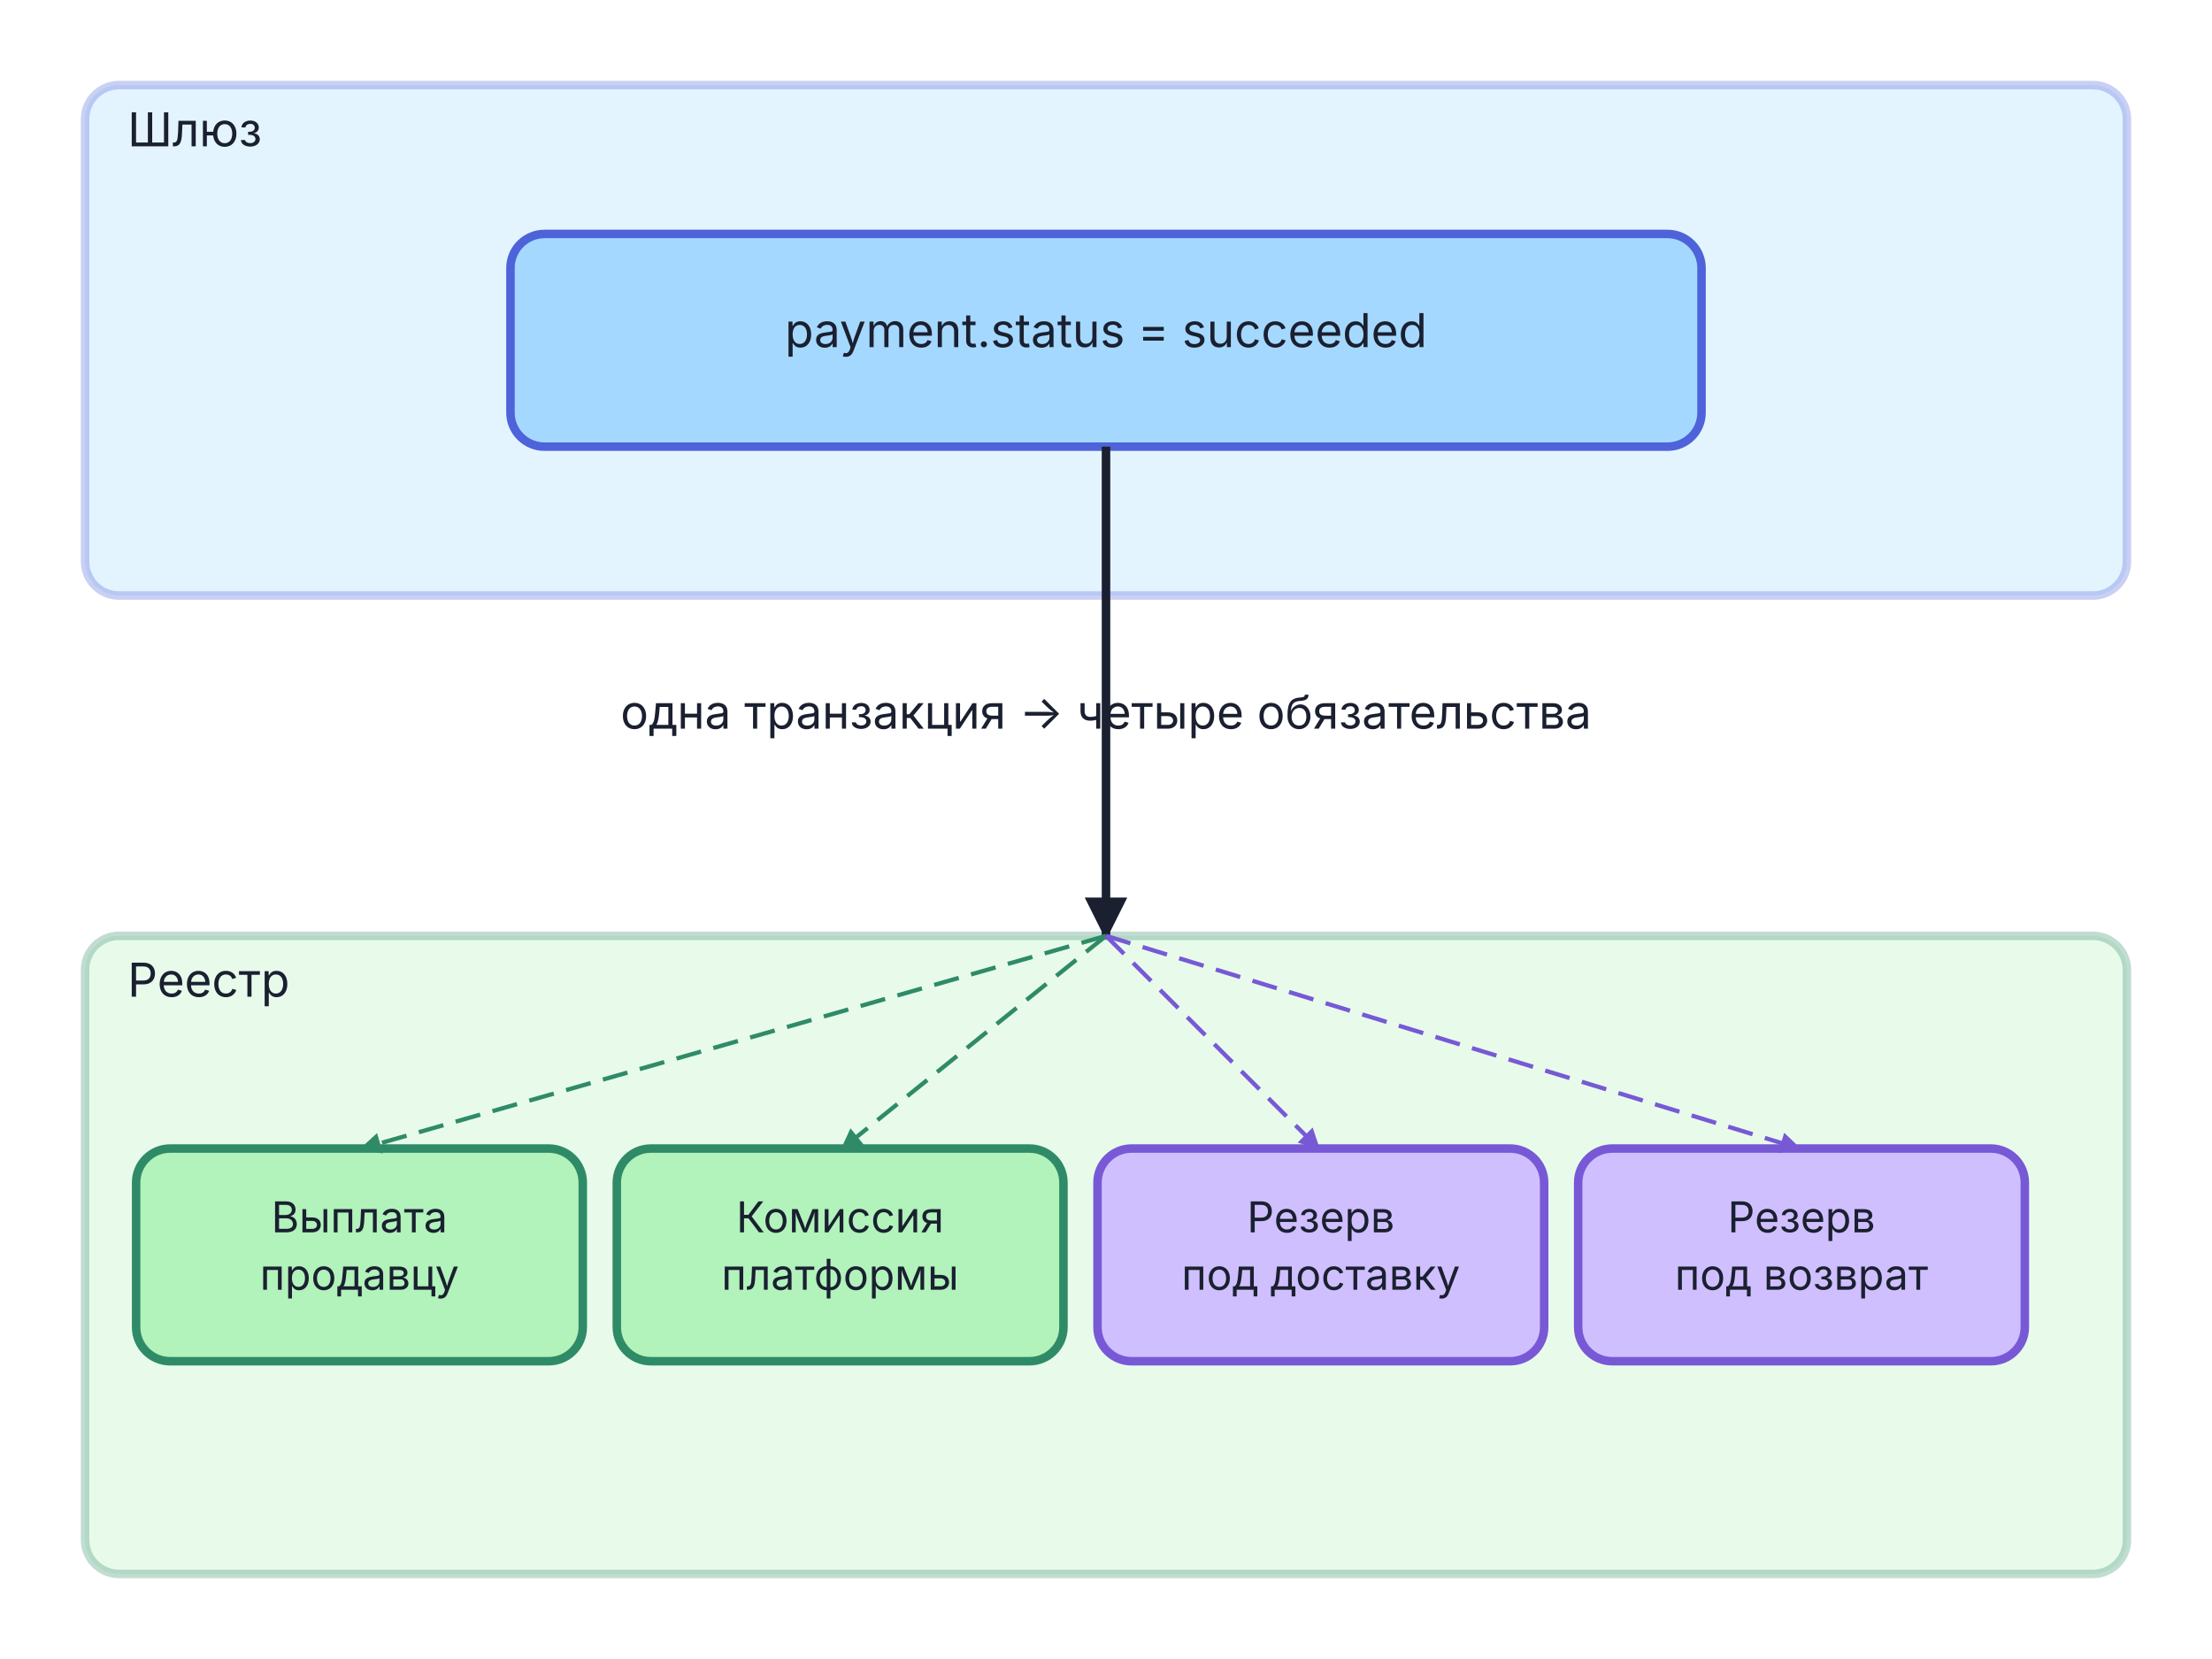
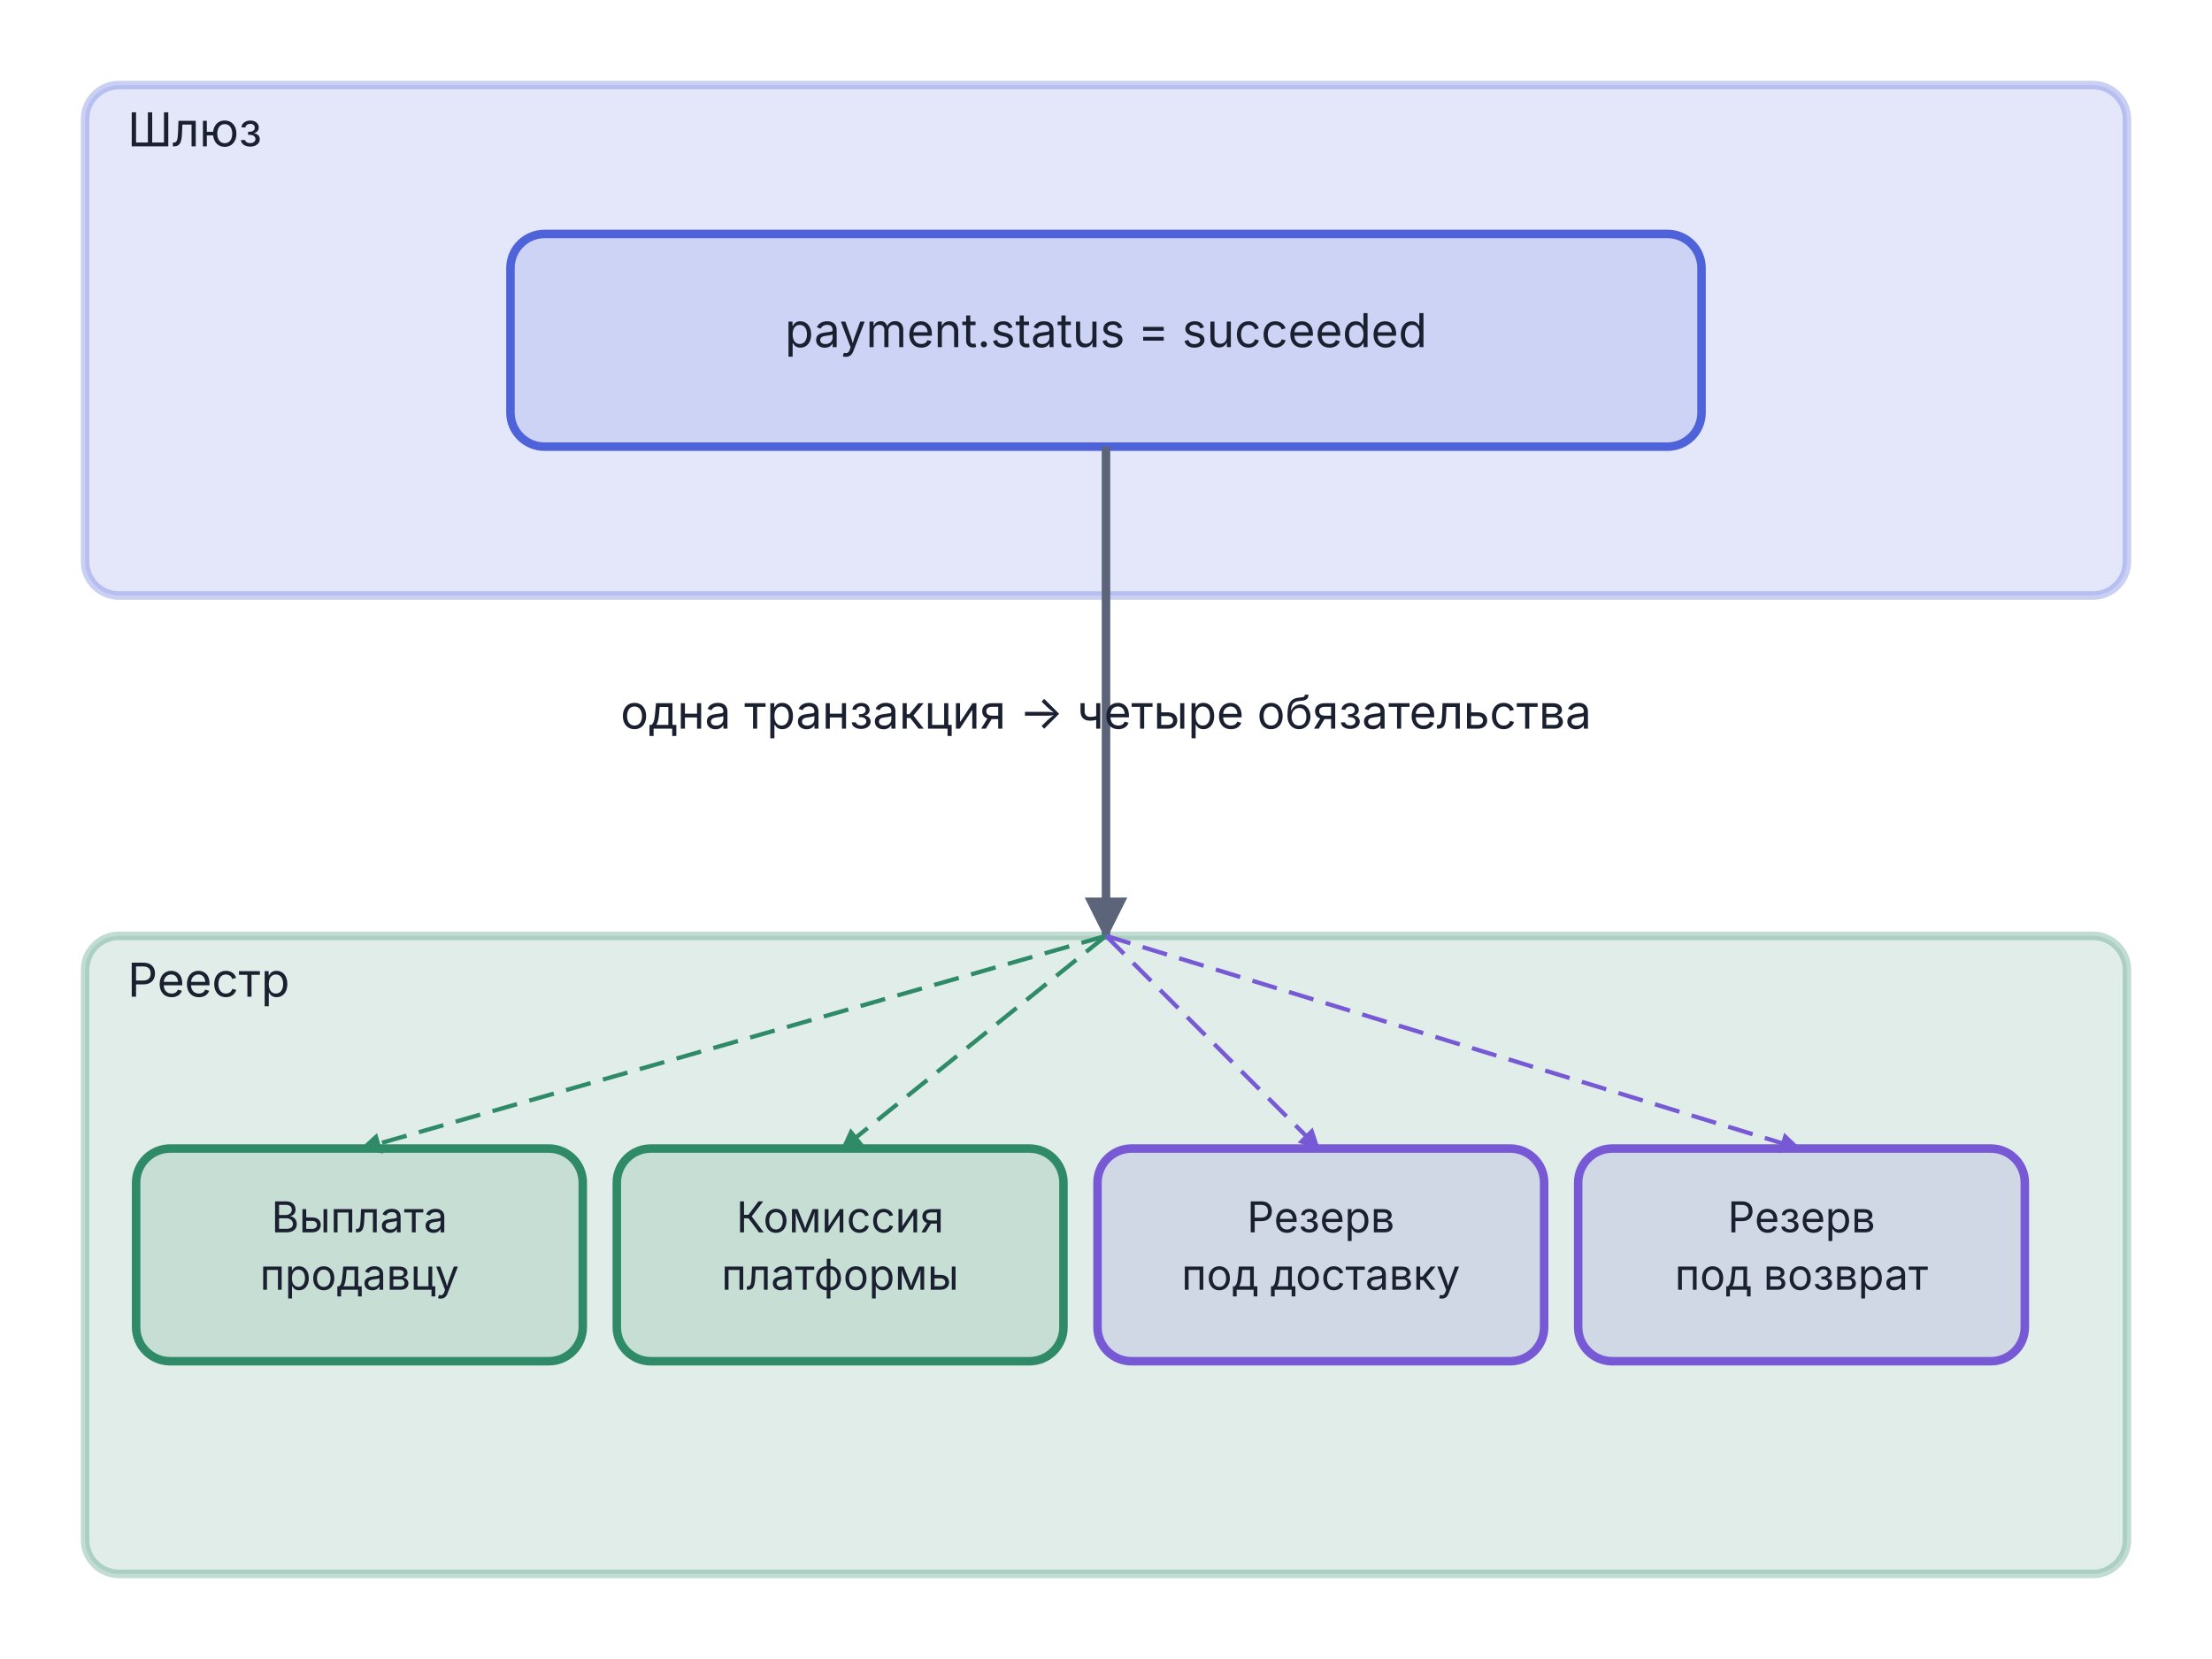
<svg xmlns="http://www.w3.org/2000/svg" viewBox="0 0 520 390" width="520" height="390">
  <defs>
-     <marker id="arr-1e1e1e" viewBox="0 0 10 10" refX="9" refY="5" markerWidth="5" markerHeight="5" orient="auto">
-       <path d="M0,0 L10,5 L0,10 Z" fill="#1A2030" />
+     <marker id="arr-Muted" viewBox="0 0 10 10" refX="9" refY="5" markerWidth="5" markerHeight="5" orient="auto">
+       <path d="M0,0 L10,5 L0,10 Z" fill="#5C647A" />
    </marker>
-     <marker id="arr-1e1e1e-s" viewBox="0 0 10 10" refX="1" refY="5" markerWidth="5" markerHeight="5" orient="auto">
-       <path d="M10,0 L0,5 L10,10 Z" fill="#1A2030" />
-     </marker>
-     <marker id="arr-22c55e" viewBox="0 0 10 10" refX="9" refY="5" markerWidth="5" markerHeight="5" orient="auto">
+     <marker id="arr-Good" viewBox="0 0 10 10" refX="9" refY="5" markerWidth="5" markerHeight="5" orient="auto">
      <path d="M0,0 L10,5 L0,10 Z" fill="#2F8B67" />
    </marker>
-     <marker id="arr-22c55e-s" viewBox="0 0 10 10" refX="1" refY="5" markerWidth="5" markerHeight="5" orient="auto">
-       <path d="M10,0 L0,5 L10,10 Z" fill="#2F8B67" />
-     </marker>
-     <marker id="arr-8b5cf6" viewBox="0 0 10 10" refX="9" refY="5" markerWidth="5" markerHeight="5" orient="auto">
+     <marker id="arr-AccentB" viewBox="0 0 10 10" refX="9" refY="5" markerWidth="5" markerHeight="5" orient="auto">
      <path d="M0,0 L10,5 L0,10 Z" fill="#7759D6" />
    </marker>
-     <marker id="arr-8b5cf6-s" viewBox="0 0 10 10" refX="1" refY="5" markerWidth="5" markerHeight="5" orient="auto">
-       <path d="M10,0 L0,5 L10,10 Z" fill="#7759D6" />
-     </marker>
  </defs>
-   <rect x="20.0" y="20.0" width="480" height="120" rx="8" fill="#a5d8ff" fill-opacity="0.30" stroke="#4E63D9" stroke-opacity="0.30" stroke-width="2" />
+   <rect x="20.0" y="20.0" width="480" height="120" rx="8" fill="#4E63D9" fill-opacity="0.15" stroke="#4E63D9" stroke-opacity="0.30" stroke-width="2" />
  <text x="30.0" y="34.4" text-anchor="start" font-family="Inter, -apple-system, BlinkMacSystemFont, 'Helvetica Neue', Arial, sans-serif" font-size="11" fill="#1A2030">Шлюз</text>
-   <rect x="120.0" y="55.0" width="280" height="50" rx="8" fill="#a5d8ff" stroke="#4E63D9" stroke-width="2" />
+   <rect x="120.0" y="55.0" width="280" height="50" rx="8" fill="#4E63D9" fill-opacity="0.15" stroke="#4E63D9" stroke-width="2" />
  <text x="260.0" y="81.6" text-anchor="middle" font-family="Inter, -apple-system, BlinkMacSystemFont, 'Helvetica Neue', Arial, sans-serif" font-size="11.0" font-weight="normal" fill="#1A2030">payment.status = succeeded</text>
-   <rect x="20.0" y="220.0" width="480" height="150" rx="8" fill="#b2f2bb" fill-opacity="0.30" stroke="#2F8B67" stroke-opacity="0.30" stroke-width="2" />
+   <rect x="20.0" y="220.0" width="480" height="150" rx="8" fill="#2F8B67" fill-opacity="0.15" stroke="#2F8B67" stroke-opacity="0.30" stroke-width="2" />
  <text x="30.0" y="234.3" text-anchor="start" font-family="Inter, -apple-system, BlinkMacSystemFont, 'Helvetica Neue', Arial, sans-serif" font-size="11" fill="#1A2030">Реестр</text>
-   <rect x="32.0" y="270.0" width="105" height="50" rx="8" fill="#b2f2bb" stroke="#2F8B67" stroke-width="2" />
+   <rect x="32.0" y="270.0" width="105" height="50" rx="8" fill="#2F8B67" fill-opacity="0.15" stroke="#2F8B67" stroke-width="2" />
  <text x="84.5" y="289.7" text-anchor="middle" font-family="Inter, -apple-system, BlinkMacSystemFont, 'Helvetica Neue', Arial, sans-serif" font-size="10.0" font-weight="normal" fill="#1A2030">Выплата</text>
  <text x="84.5" y="303.2" text-anchor="middle" font-family="Inter, -apple-system, BlinkMacSystemFont, 'Helvetica Neue', Arial, sans-serif" font-size="10.0" font-weight="normal" fill="#1A2030">продавцу</text>
-   <rect x="145.0" y="270.0" width="105" height="50" rx="8" fill="#b2f2bb" stroke="#2F8B67" stroke-width="2" />
+   <rect x="145.0" y="270.0" width="105" height="50" rx="8" fill="#2F8B67" fill-opacity="0.15" stroke="#2F8B67" stroke-width="2" />
  <text x="197.5" y="289.7" text-anchor="middle" font-family="Inter, -apple-system, BlinkMacSystemFont, 'Helvetica Neue', Arial, sans-serif" font-size="10.0" font-weight="normal" fill="#1A2030">Комиссия</text>
  <text x="197.5" y="303.2" text-anchor="middle" font-family="Inter, -apple-system, BlinkMacSystemFont, 'Helvetica Neue', Arial, sans-serif" font-size="10.0" font-weight="normal" fill="#1A2030">платформы</text>
-   <rect x="258.0" y="270.0" width="105" height="50" rx="8" fill="#d0bfff" stroke="#7759D6" stroke-width="2" />
+   <rect x="258.0" y="270.0" width="105" height="50" rx="8" fill="#7759D6" fill-opacity="0.15" stroke="#7759D6" stroke-width="2" />
  <text x="310.5" y="289.7" text-anchor="middle" font-family="Inter, -apple-system, BlinkMacSystemFont, 'Helvetica Neue', Arial, sans-serif" font-size="10.0" font-weight="normal" fill="#1A2030">Резерв</text>
  <text x="310.5" y="303.2" text-anchor="middle" font-family="Inter, -apple-system, BlinkMacSystemFont, 'Helvetica Neue', Arial, sans-serif" font-size="10.0" font-weight="normal" fill="#1A2030">под доставку</text>
-   <rect x="371.0" y="270.0" width="105" height="50" rx="8" fill="#d0bfff" stroke="#7759D6" stroke-width="2" />
+   <rect x="371.0" y="270.0" width="105" height="50" rx="8" fill="#7759D6" fill-opacity="0.15" stroke="#7759D6" stroke-width="2" />
  <text x="423.5" y="289.7" text-anchor="middle" font-family="Inter, -apple-system, BlinkMacSystemFont, 'Helvetica Neue', Arial, sans-serif" font-size="10.0" font-weight="normal" fill="#1A2030">Резерв</text>
  <text x="423.5" y="303.2" text-anchor="middle" font-family="Inter, -apple-system, BlinkMacSystemFont, 'Helvetica Neue', Arial, sans-serif" font-size="10.0" font-weight="normal" fill="#1A2030">под возврат</text>
-   <line x1="260.0" y1="105.0" x2="260.0" y2="220.0" stroke="#1A2030" stroke-width="2" marker-end="url(#arr-1e1e1e)" />
+   <line x1="260.0" y1="105.0" x2="260.0" y2="220.0" stroke="#5C647A" stroke-width="2" marker-end="url(#arr-Muted)" />
  <text x="260.0" y="171.3" text-anchor="middle" font-family="Inter, -apple-system, BlinkMacSystemFont, 'Helvetica Neue', Arial, sans-serif" font-size="11" fill="#1A2030">одна транзакция → четыре обязательства</text>
-   <line x1="260.0" y1="220.0" x2="85.0" y2="270.0" stroke="#2F8B67" stroke-width="1" stroke-dasharray="6,3" marker-end="url(#arr-22c55e)" />
-   <line x1="260.0" y1="220.0" x2="198.0" y2="270.0" stroke="#2F8B67" stroke-width="1" stroke-dasharray="6,3" marker-end="url(#arr-22c55e)" />
-   <line x1="260.0" y1="220.0" x2="310.0" y2="270.0" stroke="#7759D6" stroke-width="1" stroke-dasharray="6,3" marker-end="url(#arr-8b5cf6)" />
-   <line x1="260.0" y1="220.0" x2="423.0" y2="270.0" stroke="#7759D6" stroke-width="1" stroke-dasharray="6,3" marker-end="url(#arr-8b5cf6)" />
+   <line x1="260.0" y1="220.0" x2="85.0" y2="270.0" stroke="#2F8B67" stroke-width="1" stroke-dasharray="6,3" marker-end="url(#arr-Good)" />
+   <line x1="260.0" y1="220.0" x2="198.0" y2="270.0" stroke="#2F8B67" stroke-width="1" stroke-dasharray="6,3" marker-end="url(#arr-Good)" />
+   <line x1="260.0" y1="220.0" x2="310.0" y2="270.0" stroke="#7759D6" stroke-width="1" stroke-dasharray="6,3" marker-end="url(#arr-AccentB)" />
+   <line x1="260.0" y1="220.0" x2="423.0" y2="270.0" stroke="#7759D6" stroke-width="1" stroke-dasharray="6,3" marker-end="url(#arr-AccentB)" />
</svg>
